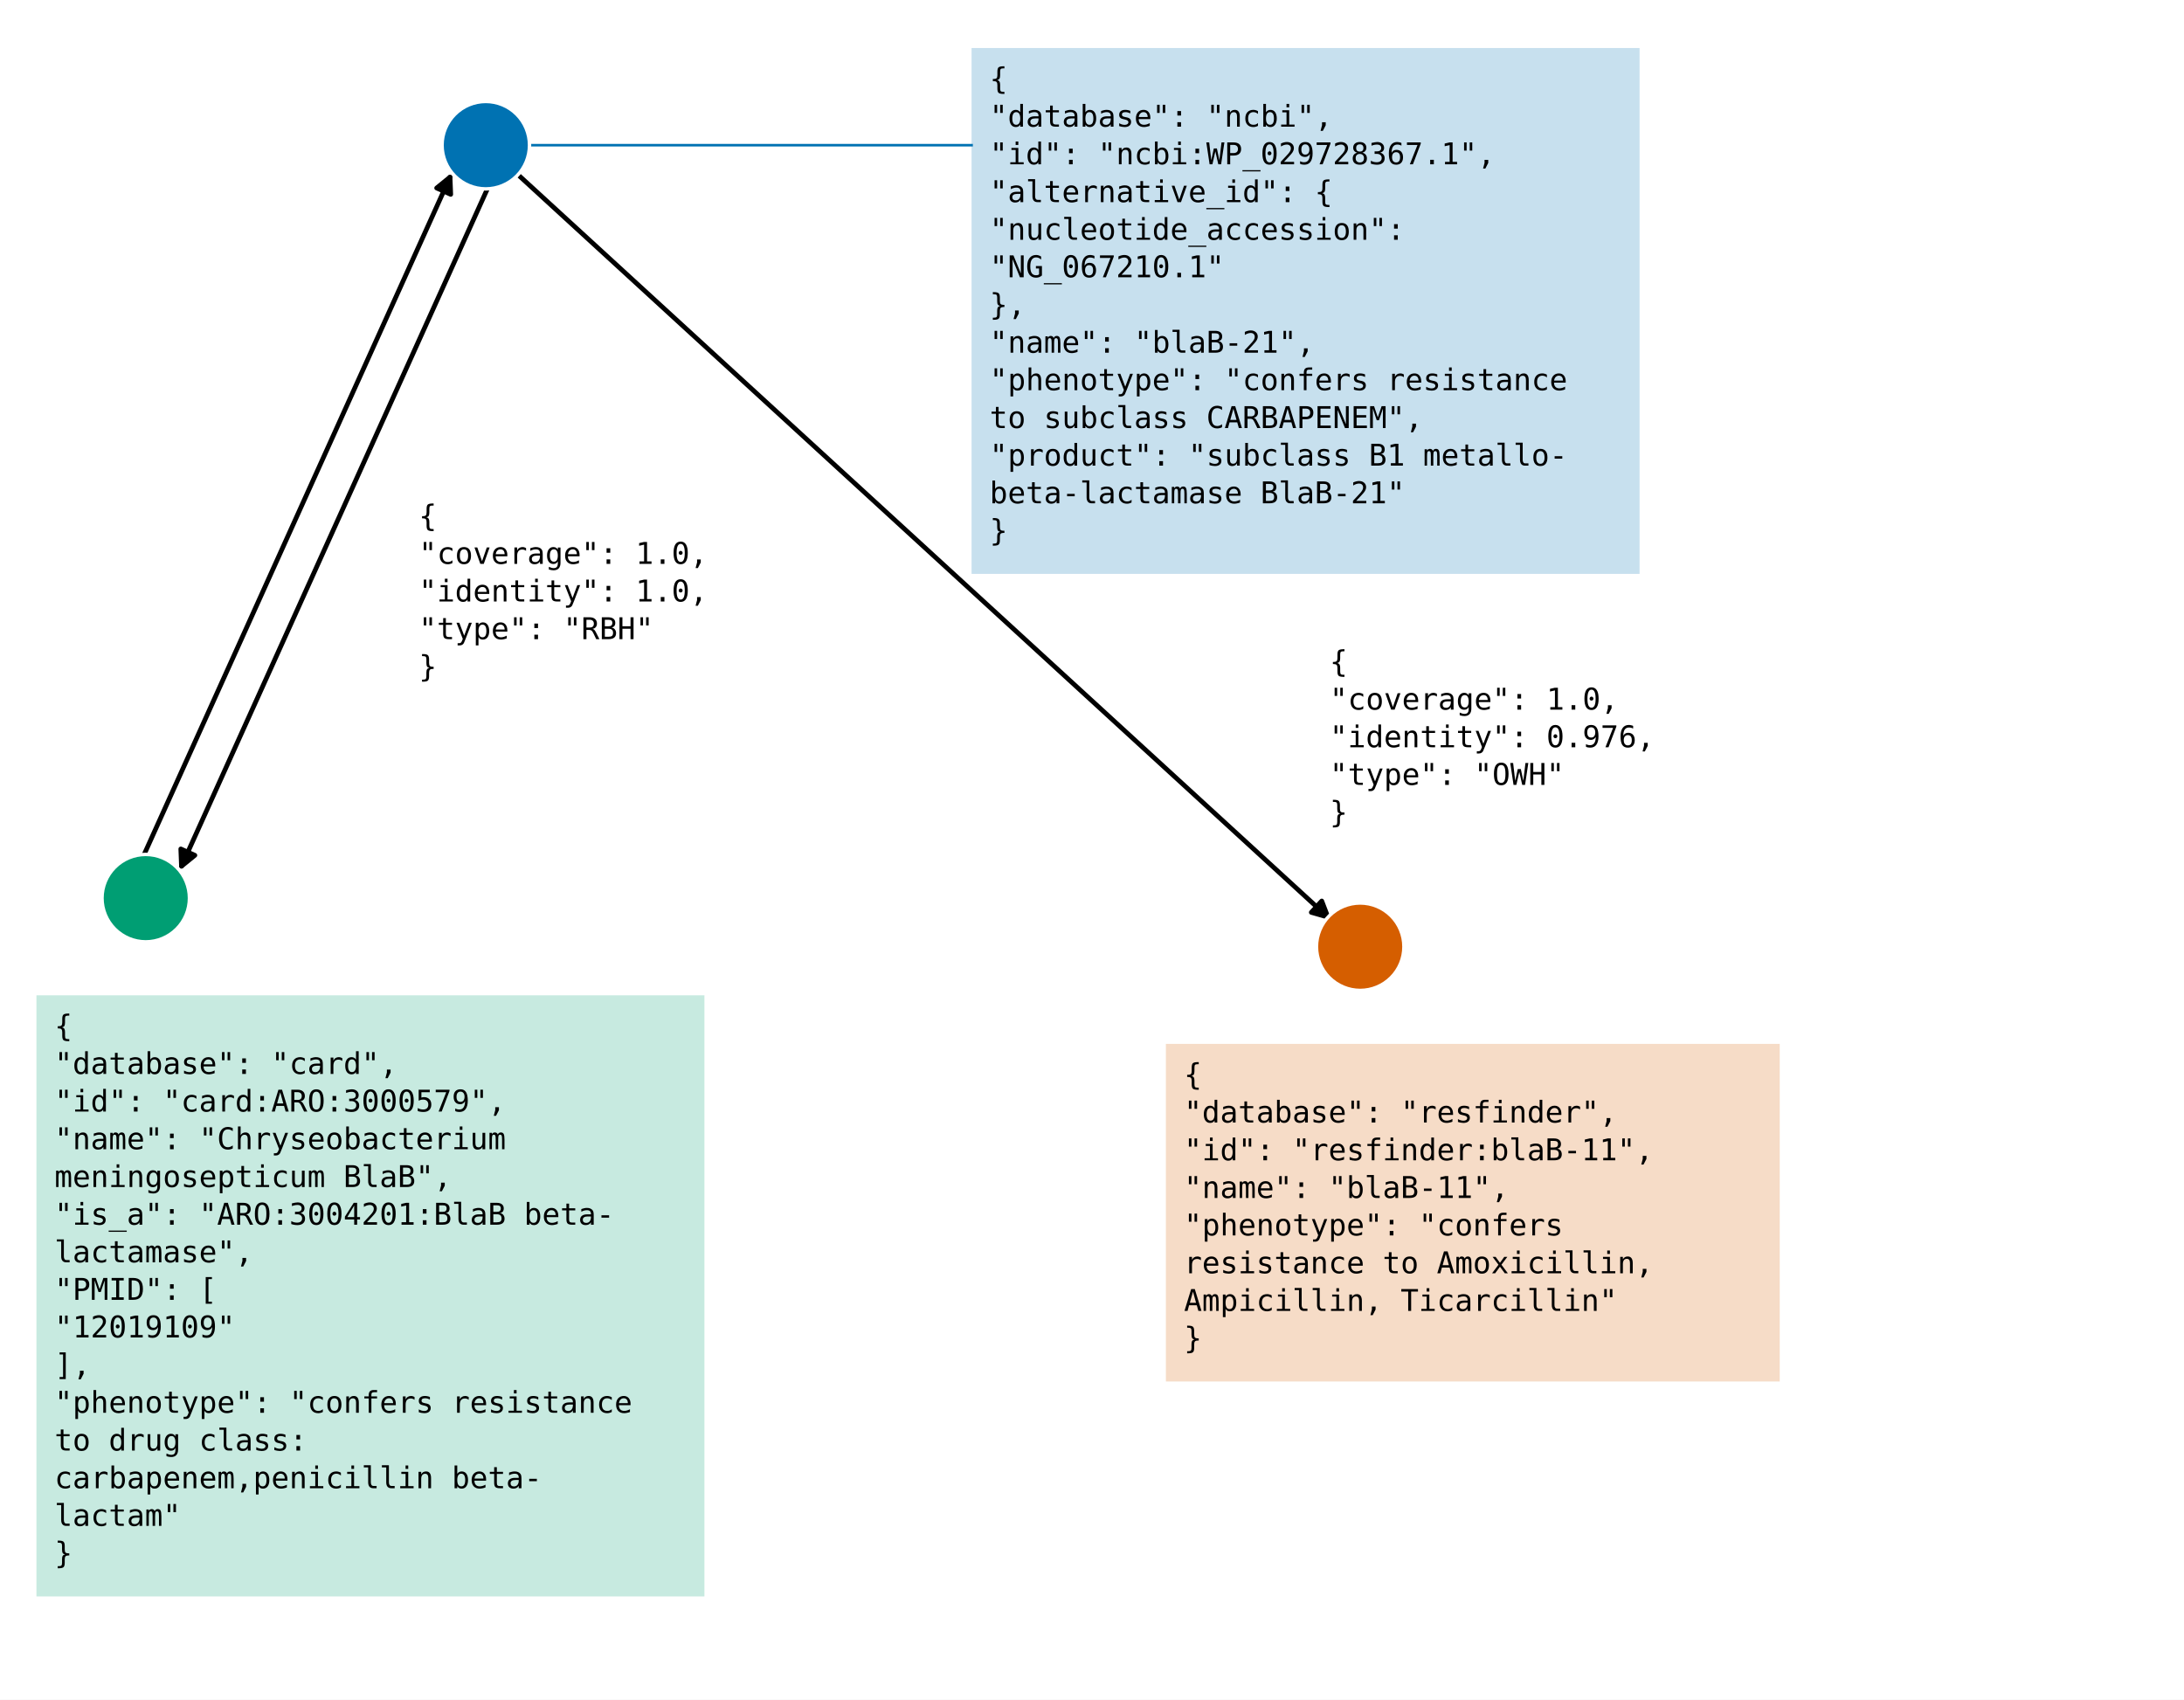
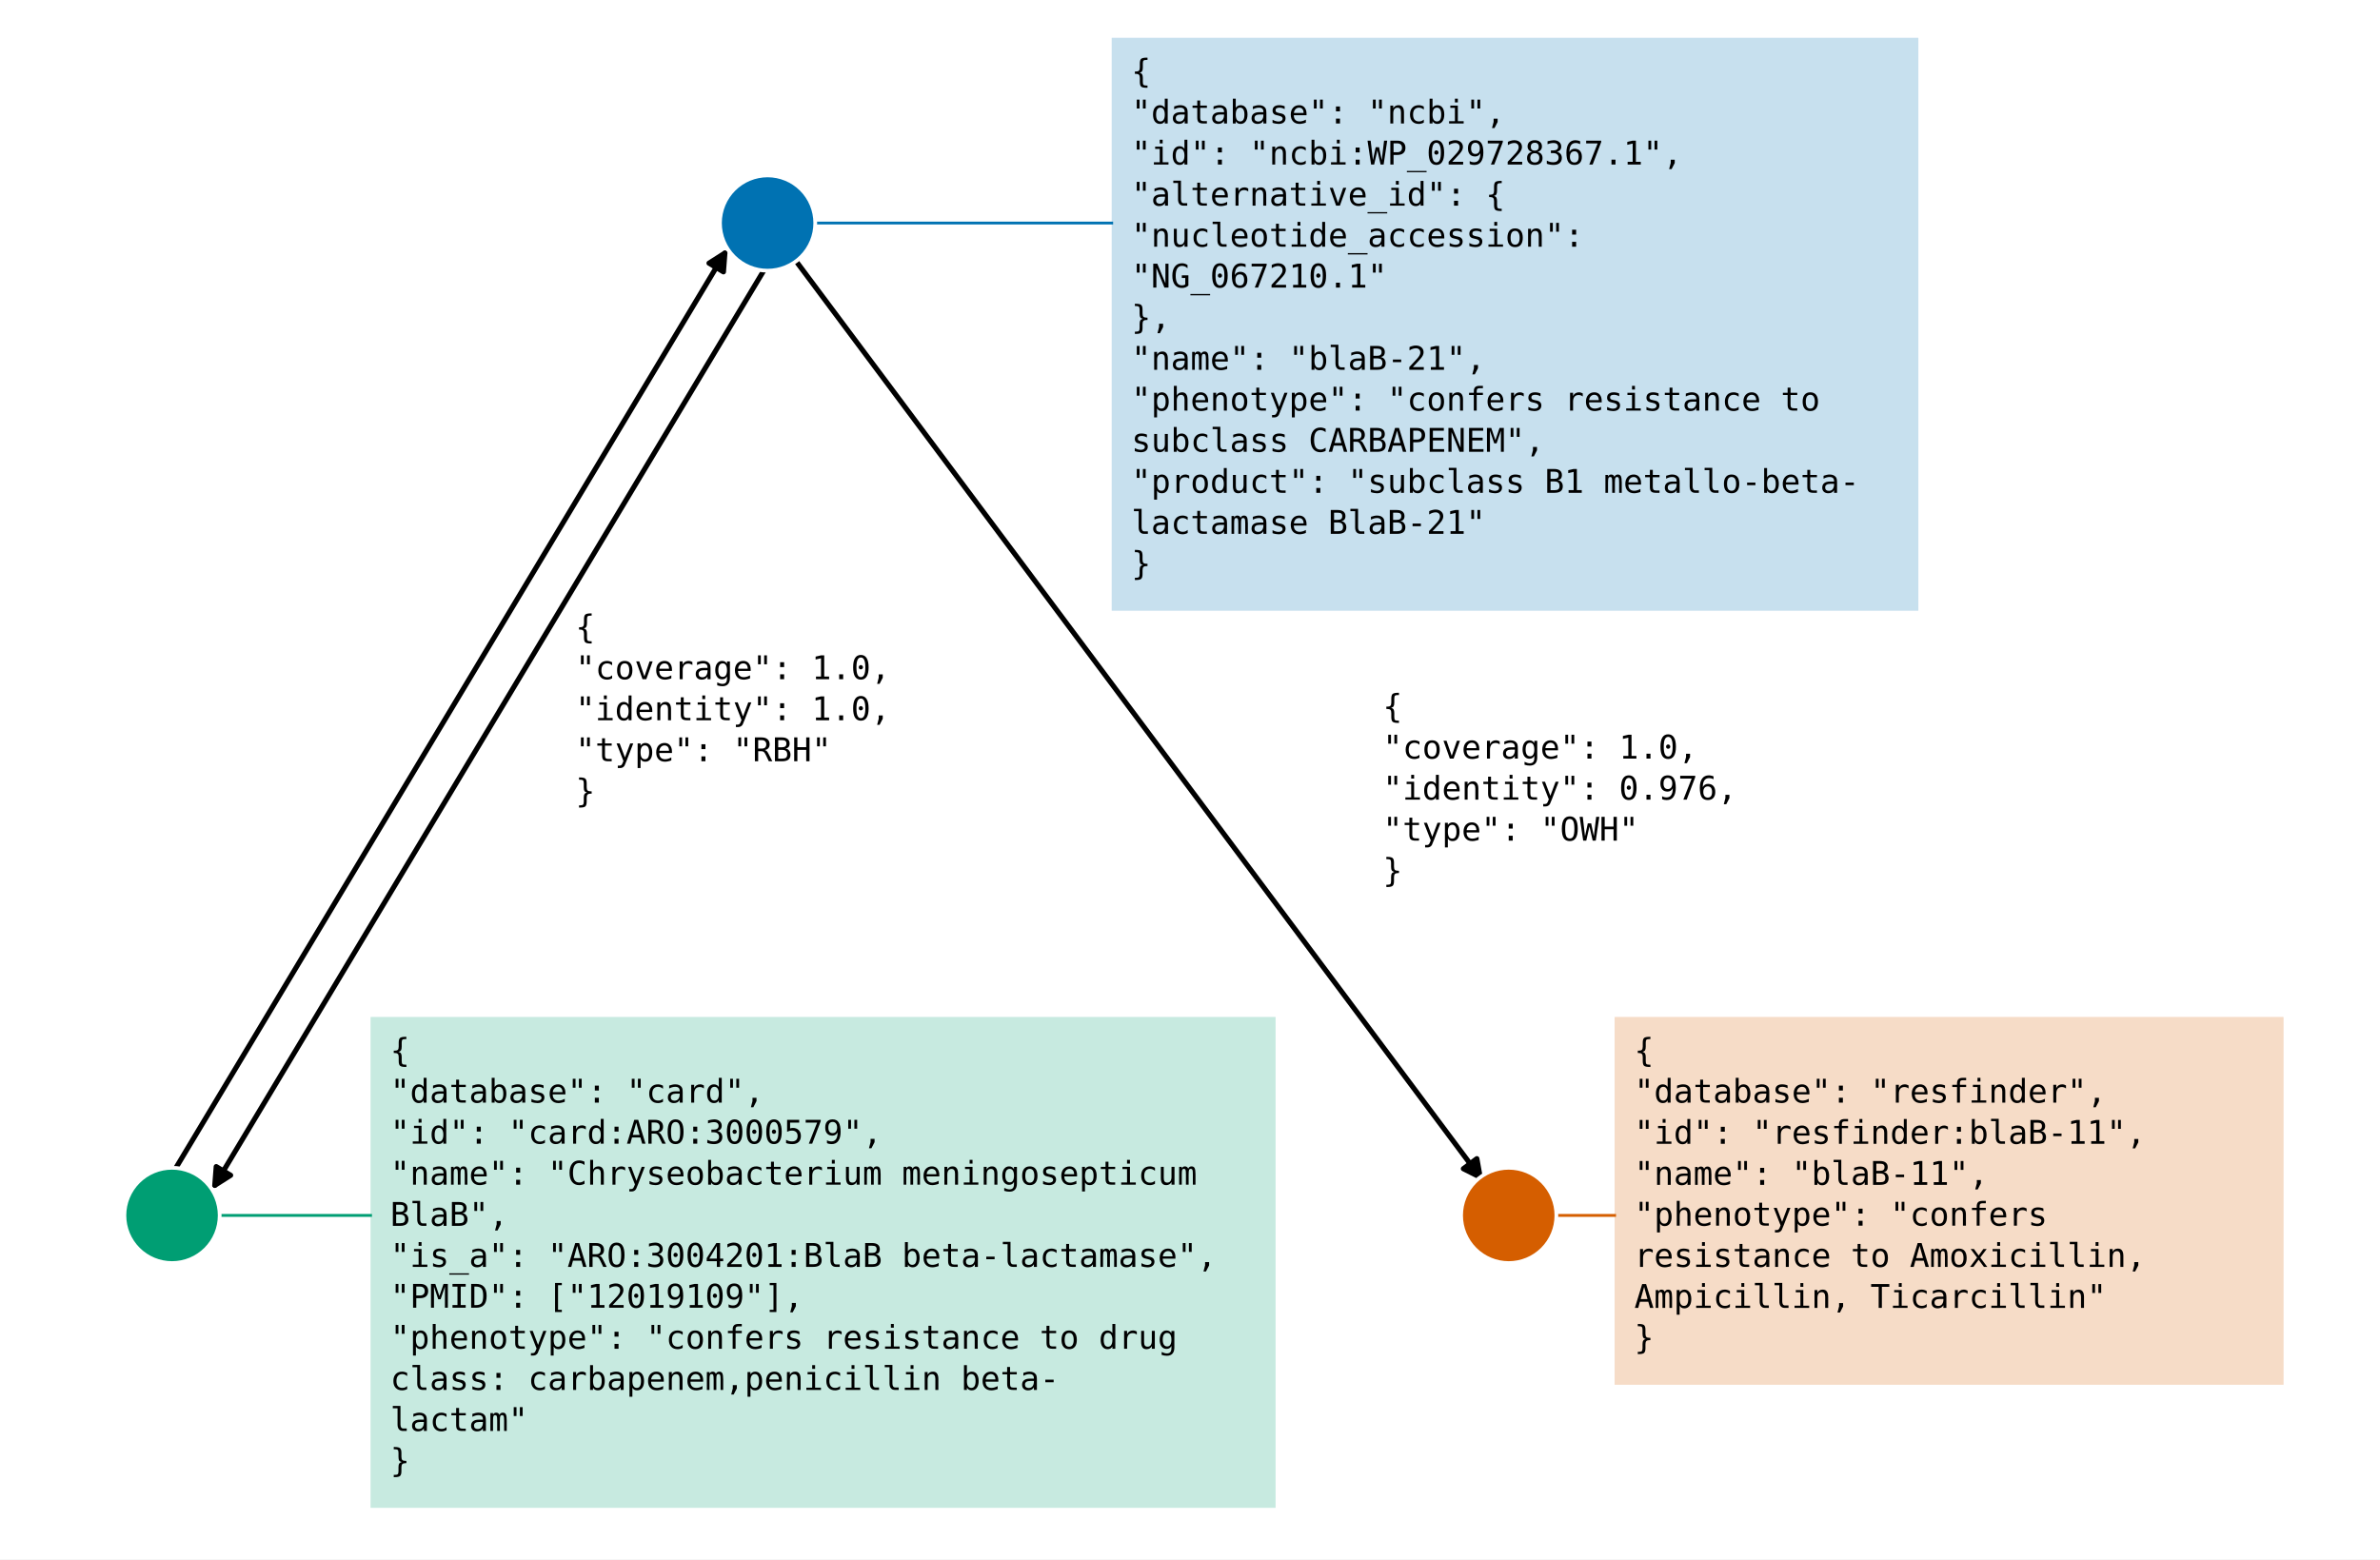
- <svg xmlns="http://www.w3.org/2000/svg" width="509.76pt" height="396.72pt" viewBox="0 0 509.76 396.72" version="1.1">
+ <svg xmlns="http://www.w3.org/2000/svg" width="509.76pt" height="334.08pt" viewBox="0 0 509.76 334.08" version="1.1">
  <defs>
    <style type="text/css">*{stroke-linejoin: round; stroke-linecap: butt}</style>
  </defs>
  <g id="figure_1">
    <g id="patch_1">
-       <path d="M 0 396.72  L 509.76 396.72  L 509.76 0  L 0 0  z " style="fill: #ffffff" />
+       <path d="M 0 334.08  L 509.76 334.08  L 509.76 0  L 0 0  z " style="fill: #ffffff" />
    </g>
    <g id="axes_1">
      <g id="patch_2">
-         <path d="M 226.772 133.948  L 382.689 133.948  L 382.689 11.208  L 226.772 11.208  z " clip-path="url(#p84d4fe5623)" style="fill: #0072b2; opacity: 0.22" />
+         <path d="M 238.11 130.836  L 410.884 130.836  L 410.884 8.096  L 238.11 8.096  z " clip-path="url(#pb853dc0980)" style="fill: #0072b2; opacity: 0.22" />
      </g>
      <g id="patch_3">
-         <path d="M 8.504 372.626  L 164.421 372.626  L 164.421 232.311  L 8.504 232.311  z " clip-path="url(#p84d4fe5623)" style="fill: #009e73; opacity: 0.22" />
+         <path d="M 79.37 323.025  L 273.213 323.025  L 273.213 217.86  L 79.37 217.86  z " clip-path="url(#pb853dc0980)" style="fill: #009e73; opacity: 0.22" />
      </g>
      <g id="patch_4">
-         <path d="M 272.126 322.452  L 415.401 322.452  L 415.401 243.649  L 272.126 243.649  z " clip-path="url(#p84d4fe5623)" style="fill: #d55e00; opacity: 0.22" />
+         <path d="M 345.827 296.663  L 489.102 296.663  L 489.102 217.86  L 345.827 217.86  z " clip-path="url(#pb853dc0980)" style="fill: #d55e00; opacity: 0.22" />
      </g>
      <g id="line2d_1">
-         <path d="M 123.591 33.885  L 226.772 33.885  " clip-path="url(#p84d4fe5623)" style="fill: none; stroke: #0072b2; stroke-width: 0.6; stroke-linecap: square" />
+         <path d="M 174.614 47.781  L 238.11 47.781  " clip-path="url(#pb853dc0980)" style="fill: none; stroke: #0072b2; stroke-width: 0.6; stroke-linecap: square" />
+       </g>
+       <g id="line2d_2">
+         <path d="M 47.055 260.379  L 79.37 260.379  " clip-path="url(#pb853dc0980)" style="fill: none; stroke: #009e73; stroke-width: 0.6; stroke-linecap: square" />
+       </g>
+       <g id="line2d_3">
+         <path d="M 333.354 260.379  L 345.827 260.379  " clip-path="url(#pb853dc0980)" style="fill: none; stroke: #d55e00; stroke-width: 0.6; stroke-linecap: square" />
      </g>
      <g id="patch_5">
-         <path d="M 33.587 199.563  Q 69.567 119.893 105.041 41.343  " clip-path="url(#p84d4fe5623)" style="fill: none; stroke: #000000; stroke-width: 1.1; stroke-linecap: round" />
-         <path d="M 101.919 43.883  L 105.041 41.343  L 105.2 45.365  z " clip-path="url(#p84d4fe5623)" style="stroke: #000000; stroke-width: 1.1; stroke-linecap: round" />
+         <path d="M 37.592 250.328  Q 96.74 151.747 155.256 54.221  " clip-path="url(#pb853dc0980)" style="fill: none; stroke: #000000; stroke-width: 1.1; stroke-linecap: round" />
+         <path d="M 151.861 56.381  L 155.256 54.221  L 154.948 58.234  z " clip-path="url(#pb853dc0980)" style="stroke: #000000; stroke-width: 1.1; stroke-linecap: round" />
      </g>
      <g id="patch_6">
-         <path d="M 113.815 43.955  Q 77.834 123.626 42.36 202.175  " clip-path="url(#p84d4fe5623)" style="fill: none; stroke: #000000; stroke-width: 1.1; stroke-linecap: round" />
-         <path d="M 45.483 199.635  L 42.36 202.175  L 42.202 198.154  z " clip-path="url(#p84d4fe5623)" style="stroke: #000000; stroke-width: 1.1; stroke-linecap: round" />
+         <path d="M 163.668 57.832  Q 104.519 156.413 46.003 253.939  " clip-path="url(#pb853dc0980)" style="fill: none; stroke: #000000; stroke-width: 1.1; stroke-linecap: round" />
+         <path d="M 49.399 251.779  L 46.003 253.939  L 46.312 249.926  z " clip-path="url(#pb853dc0980)" style="stroke: #000000; stroke-width: 1.1; stroke-linecap: round" />
      </g>
      <g id="patch_7">
-         <path d="M 120.022 39.969  Q 215.436 127.431 309.942 214.062  " clip-path="url(#p84d4fe5623)" style="fill: none; stroke: #000000; stroke-width: 1.1; stroke-linecap: round" />
-         <path d="M 308.505 210.303  L 309.942 214.062  L 306.072 212.956  z " clip-path="url(#p84d4fe5623)" style="stroke: #000000; stroke-width: 1.1; stroke-linecap: round" />
+         <path d="M 169.794 54.992  Q 243.78 154.08 317.029 252.183  " clip-path="url(#pb853dc0980)" style="fill: none; stroke: #000000; stroke-width: 1.1; stroke-linecap: round" />
+         <path d="M 316.318 248.221  L 317.029 252.183  L 313.433 250.375  z " clip-path="url(#pb853dc0980)" style="stroke: #000000; stroke-width: 1.1; stroke-linecap: round" />
      </g>
      <g id="text_1">
-         <text style="font-size: 7px; font-family: 'DejaVu Sans Mono'; text-anchor: start" x="230.986" y="20.779" transform="rotate(-0 230.9856 20.77906)">{</text>
+         <text style="font-size: 7px; font-family: 'DejaVu Sans Mono'; text-anchor: start" x="242.324" y="17.667" transform="rotate(-0 242.3242 17.66662)">{</text>
      </g>
      <g id="text_2">
-         <text style="font-size: 7px; font-family: 'DejaVu Sans Mono'; text-anchor: start" x="230.986" y="29.566" transform="rotate(-0 230.9856 29.56647)">  "database": "ncbi",</text>
+         <text style="font-size: 7px; font-family: 'DejaVu Sans Mono'; text-anchor: start" x="242.324" y="26.454" transform="rotate(-0 242.3242 26.45402)">  "database": "ncbi",</text>
      </g>
      <g id="text_3">
-         <text style="font-size: 7px; font-family: 'DejaVu Sans Mono'; text-anchor: start" x="230.986" y="38.354" transform="rotate(-0 230.9856 38.35387)">  "id": "ncbi:WP_029728367.1",</text>
+         <text style="font-size: 7px; font-family: 'DejaVu Sans Mono'; text-anchor: start" x="242.324" y="35.241" transform="rotate(-0 242.3242 35.24143)">  "id": "ncbi:WP_029728367.1",</text>
      </g>
      <g id="text_4">
-         <text style="font-size: 7px; font-family: 'DejaVu Sans Mono'; text-anchor: start" x="230.986" y="47.178" transform="rotate(-0 230.9856 47.17846)">  "alternative_id": {</text>
+         <text style="font-size: 7px; font-family: 'DejaVu Sans Mono'; text-anchor: start" x="242.324" y="44.066" transform="rotate(-0 242.3242 44.06602)">  "alternative_id": {</text>
      </g>
      <g id="text_5">
-         <text style="font-size: 7px; font-family: 'DejaVu Sans Mono'; text-anchor: start" x="230.986" y="55.966" transform="rotate(-0 230.9856 55.96586)">    "nucleotide_accession": </text>
+         <text style="font-size: 7px; font-family: 'DejaVu Sans Mono'; text-anchor: start" x="242.324" y="52.853" transform="rotate(-0 242.3242 52.85342)">    "nucleotide_accession":</text>
      </g>
      <g id="text_6">
-         <text style="font-size: 7px; font-family: 'DejaVu Sans Mono'; text-anchor: start" x="230.986" y="64.716" transform="rotate(-0 230.9856 64.71552)">        "NG_067210.1"</text>
+         <text style="font-size: 7px; font-family: 'DejaVu Sans Mono'; text-anchor: start" x="242.324" y="61.603" transform="rotate(-0 242.3242 61.60308)">        "NG_067210.1"</text>
      </g>
      <g id="text_7">
-         <text style="font-size: 7px; font-family: 'DejaVu Sans Mono'; text-anchor: start" x="230.986" y="73.503" transform="rotate(-0 230.9856 73.50347)">  },</text>
+         <text style="font-size: 7px; font-family: 'DejaVu Sans Mono'; text-anchor: start" x="242.324" y="70.391" transform="rotate(-0 242.3242 70.39103)">  },</text>
      </g>
      <g id="text_8">
-         <text style="font-size: 7px; font-family: 'DejaVu Sans Mono'; text-anchor: start" x="230.986" y="82.328" transform="rotate(-0 230.9856 82.32806)">  "name": "blaB-21",</text>
+         <text style="font-size: 7px; font-family: 'DejaVu Sans Mono'; text-anchor: start" x="242.324" y="79.216" transform="rotate(-0 242.3242 79.21562)">  "name": "blaB-21",</text>
      </g>
      <g id="text_9">
-         <text style="font-size: 7px; font-family: 'DejaVu Sans Mono'; text-anchor: start" x="230.986" y="91.078" transform="rotate(-0 230.9856 91.07828)">  "phenotype": "confers resistance </text>
+         <text style="font-size: 7px; font-family: 'DejaVu Sans Mono'; text-anchor: start" x="242.324" y="87.966" transform="rotate(-0 242.3242 87.96583)">  "phenotype": "confers resistance to</text>
      </g>
      <g id="text_10">
-         <text style="font-size: 7px; font-family: 'DejaVu Sans Mono'; text-anchor: start" x="230.986" y="99.903" transform="rotate(-0 230.9856 99.90287)">      to subclass CARBAPENEM",</text>
+         <text style="font-size: 7px; font-family: 'DejaVu Sans Mono'; text-anchor: start" x="242.324" y="96.79" transform="rotate(-0 242.3242 96.79042)">      subclass CARBAPENEM",</text>
      </g>
      <g id="text_11">
-         <text style="font-size: 7px; font-family: 'DejaVu Sans Mono'; text-anchor: start" x="230.986" y="108.69" transform="rotate(-0 230.9856 108.6903)">  "product": "subclass B1 metallo-</text>
+         <text style="font-size: 7px; font-family: 'DejaVu Sans Mono'; text-anchor: start" x="242.324" y="105.578" transform="rotate(-0 242.3242 105.5778)">  "product": "subclass B1 metallo-beta-</text>
      </g>
      <g id="text_12">
-         <text style="font-size: 7px; font-family: 'DejaVu Sans Mono'; text-anchor: start" x="230.986" y="117.478" transform="rotate(-0 230.9856 117.4777)">      beta-lactamase BlaB-21"</text>
+         <text style="font-size: 7px; font-family: 'DejaVu Sans Mono'; text-anchor: start" x="242.324" y="114.365" transform="rotate(-0 242.3242 114.3652)">      lactamase BlaB-21"</text>
      </g>
      <g id="text_13">
-         <text style="font-size: 7px; font-family: 'DejaVu Sans Mono'; text-anchor: start" x="230.986" y="126.228" transform="rotate(-0 230.9856 126.2279)">}</text>
+         <text style="font-size: 7px; font-family: 'DejaVu Sans Mono'; text-anchor: start" x="242.324" y="123.115" transform="rotate(-0 242.3242 123.1154)">}</text>
      </g>
      <g id="text_14">
-         <text style="font-size: 7px; font-family: 'DejaVu Sans Mono'; text-anchor: start" x="12.718" y="241.881" transform="rotate(-0 12.71792 241.8814)">{</text>
+         <text style="font-size: 7px; font-family: 'DejaVu Sans Mono'; text-anchor: start" x="83.584" y="227.43" transform="rotate(-0 83.58406 227.4304)">{</text>
      </g>
      <g id="text_15">
-         <text style="font-size: 7px; font-family: 'DejaVu Sans Mono'; text-anchor: start" x="12.718" y="250.669" transform="rotate(-0 12.71792 250.6688)">  "database": "card",</text>
+         <text style="font-size: 7px; font-family: 'DejaVu Sans Mono'; text-anchor: start" x="83.584" y="236.218" transform="rotate(-0 83.58406 236.2178)">  "database": "card",</text>
      </g>
      <g id="text_16">
-         <text style="font-size: 7px; font-family: 'DejaVu Sans Mono'; text-anchor: start" x="12.718" y="259.456" transform="rotate(-0 12.71792 259.4562)">  "id": "card:ARO:3000579",</text>
+         <text style="font-size: 7px; font-family: 'DejaVu Sans Mono'; text-anchor: start" x="83.584" y="245.005" transform="rotate(-0 83.58406 245.0052)">  "id": "card:ARO:3000579",</text>
      </g>
      <g id="text_17">
-         <text style="font-size: 7px; font-family: 'DejaVu Sans Mono'; text-anchor: start" x="12.718" y="268.244" transform="rotate(-0 12.71792 268.2436)">  "name": "Chryseobacterium </text>
+         <text style="font-size: 7px; font-family: 'DejaVu Sans Mono'; text-anchor: start" x="83.584" y="253.793" transform="rotate(-0 83.58406 253.7926)">  "name": "Chryseobacterium meningosepticum</text>
      </g>
      <g id="text_18">
-         <text style="font-size: 7px; font-family: 'DejaVu Sans Mono'; text-anchor: start" x="12.718" y="277.068" transform="rotate(-0 12.71792 277.0682)">      meningosepticum BlaB",</text>
+         <text style="font-size: 7px; font-family: 'DejaVu Sans Mono'; text-anchor: start" x="83.584" y="262.617" transform="rotate(-0 83.58406 262.6172)">      BlaB",</text>
      </g>
      <g id="text_19">
-         <text style="font-size: 7px; font-family: 'DejaVu Sans Mono'; text-anchor: start" x="12.718" y="285.856" transform="rotate(-0 12.71792 285.8556)">  "is_a": "ARO:3004201:BlaB beta-</text>
+         <text style="font-size: 7px; font-family: 'DejaVu Sans Mono'; text-anchor: start" x="83.584" y="271.405" transform="rotate(-0 83.58406 271.4046)">  "is_a": "ARO:3004201:BlaB beta-lactamase",</text>
      </g>
      <g id="text_20">
-         <text style="font-size: 7px; font-family: 'DejaVu Sans Mono'; text-anchor: start" x="12.718" y="294.643" transform="rotate(-0 12.71792 294.643)">      lactamase",</text>
+         <text style="font-size: 7px; font-family: 'DejaVu Sans Mono'; text-anchor: start" x="83.584" y="280.155" transform="rotate(-0 83.58406 280.1548)">  "PMID": ["12019109"],</text>
      </g>
      <g id="text_21">
-         <text style="font-size: 7px; font-family: 'DejaVu Sans Mono'; text-anchor: start" x="12.718" y="303.393" transform="rotate(-0 12.71792 303.3932)">  "PMID": [</text>
+         <text style="font-size: 7px; font-family: 'DejaVu Sans Mono'; text-anchor: start" x="83.584" y="288.942" transform="rotate(-0 83.58406 288.9422)">  "phenotype": "confers resistance to drug</text>
      </g>
      <g id="text_22">
-         <text style="font-size: 7px; font-family: 'DejaVu Sans Mono'; text-anchor: start" x="12.718" y="312.18" transform="rotate(-0 12.71792 312.1801)">    "12019109"</text>
+         <text style="font-size: 7px; font-family: 'DejaVu Sans Mono'; text-anchor: start" x="83.584" y="297.767" transform="rotate(-0 83.58406 297.7668)">      class: carbapenem,penicillin beta-</text>
      </g>
      <g id="text_23">
-         <text style="font-size: 7px; font-family: 'DejaVu Sans Mono'; text-anchor: start" x="12.718" y="320.968" transform="rotate(-0 12.71792 320.968)">  ],</text>
+         <text style="font-size: 7px; font-family: 'DejaVu Sans Mono'; text-anchor: start" x="83.584" y="306.554" transform="rotate(-0 83.58406 306.5542)">      lactam"</text>
      </g>
      <g id="text_24">
-         <text style="font-size: 7px; font-family: 'DejaVu Sans Mono'; text-anchor: start" x="12.718" y="329.755" transform="rotate(-0 12.71792 329.7554)">  "phenotype": "confers resistance </text>
+         <text style="font-size: 7px; font-family: 'DejaVu Sans Mono'; text-anchor: start" x="83.584" y="315.304" transform="rotate(-0 83.58406 315.3044)">}</text>
      </g>
      <g id="text_25">
-         <text style="font-size: 7px; font-family: 'DejaVu Sans Mono'; text-anchor: start" x="12.718" y="338.58" transform="rotate(-0 12.71792 338.58)">      to drug class: </text>
+         <text style="font-size: 7px; font-family: 'DejaVu Sans Mono'; text-anchor: start" x="350.041" y="227.43" transform="rotate(-0 350.0408 227.4304)">{</text>
      </g>
      <g id="text_26">
-         <text style="font-size: 7px; font-family: 'DejaVu Sans Mono'; text-anchor: start" x="12.718" y="347.367" transform="rotate(-0 12.71792 347.3674)">      carbapenem,penicillin beta-</text>
+         <text style="font-size: 7px; font-family: 'DejaVu Sans Mono'; text-anchor: start" x="350.041" y="236.218" transform="rotate(-0 350.0408 236.2178)">  "database": "resfinder",</text>
      </g>
      <g id="text_27">
-         <text style="font-size: 7px; font-family: 'DejaVu Sans Mono'; text-anchor: start" x="12.718" y="356.155" transform="rotate(-0 12.71792 356.1548)">      lactam"</text>
+         <text style="font-size: 7px; font-family: 'DejaVu Sans Mono'; text-anchor: start" x="350.041" y="245.042" transform="rotate(-0 350.0408 245.0424)">  "id": "resfinder:blaB-11",</text>
      </g>
      <g id="text_28">
-         <text style="font-size: 7px; font-family: 'DejaVu Sans Mono'; text-anchor: start" x="12.718" y="364.905" transform="rotate(-0 12.71792 364.905)">}</text>
+         <text style="font-size: 7px; font-family: 'DejaVu Sans Mono'; text-anchor: start" x="350.041" y="253.83" transform="rotate(-0 350.0408 253.8298)">  "name": "blaB-11",</text>
      </g>
      <g id="text_29">
-         <text style="font-size: 7px; font-family: 'DejaVu Sans Mono'; text-anchor: start" x="276.34" y="253.22" transform="rotate(-0 276.34 253.22)">{</text>
+         <text style="font-size: 7px; font-family: 'DejaVu Sans Mono'; text-anchor: start" x="350.041" y="262.58" transform="rotate(-0 350.0408 262.58)">  "phenotype": "confers</text>
      </g>
      <g id="text_30">
-         <text style="font-size: 7px; font-family: 'DejaVu Sans Mono'; text-anchor: start" x="276.34" y="262.007" transform="rotate(-0 276.34 262.0074)">  "database": "resfinder",</text>
+         <text style="font-size: 7px; font-family: 'DejaVu Sans Mono'; text-anchor: start" x="350.041" y="271.405" transform="rotate(-0 350.0408 271.4046)">      resistance to Amoxicillin,</text>
      </g>
      <g id="text_31">
-         <text style="font-size: 7px; font-family: 'DejaVu Sans Mono'; text-anchor: start" x="276.34" y="270.832" transform="rotate(-0 276.34 270.832)">  "id": "resfinder:blaB-11",</text>
+         <text style="font-size: 7px; font-family: 'DejaVu Sans Mono'; text-anchor: start" x="350.041" y="280.192" transform="rotate(-0 350.0408 280.192)">       Ampicillin, Ticarcillin"</text>
      </g>
      <g id="text_32">
-         <text style="font-size: 7px; font-family: 'DejaVu Sans Mono'; text-anchor: start" x="276.34" y="279.619" transform="rotate(-0 276.34 279.6194)">  "name": "blaB-11",</text>
+         <text style="font-size: 7px; font-family: 'DejaVu Sans Mono'; text-anchor: start" x="350.041" y="288.942" transform="rotate(-0 350.0408 288.9422)">}</text>
      </g>
      <g id="text_33">
-         <text style="font-size: 7px; font-family: 'DejaVu Sans Mono'; text-anchor: start" x="276.34" y="288.37" transform="rotate(-0 276.34 288.3696)">  "phenotype": "confers </text>
+         <text style="font-size: 7px; font-family: 'DejaVu Sans Mono'; text-anchor: start" x="123.269" y="136.722" transform="rotate(-0 123.2691 136.7217)">{</text>
      </g>
      <g id="text_34">
-         <text style="font-size: 7px; font-family: 'DejaVu Sans Mono'; text-anchor: start" x="276.34" y="297.194" transform="rotate(-0 276.34 297.1942)">      resistance to Amoxicillin,</text>
+         <text style="font-size: 7px; font-family: 'DejaVu Sans Mono'; text-anchor: start" x="123.269" y="145.509" transform="rotate(-0 123.2691 145.5086)">  "coverage": 1.0,</text>
      </g>
      <g id="text_35">
-         <text style="font-size: 7px; font-family: 'DejaVu Sans Mono'; text-anchor: start" x="276.34" y="305.982" transform="rotate(-0 276.34 305.9816)">       Ampicillin, Ticarcillin"</text>
+         <text style="font-size: 7px; font-family: 'DejaVu Sans Mono'; text-anchor: start" x="123.269" y="154.297" transform="rotate(-0 123.2691 154.2965)">  "identity": 1.0,</text>
      </g>
      <g id="text_36">
-         <text style="font-size: 7px; font-family: 'DejaVu Sans Mono'; text-anchor: start" x="276.34" y="314.732" transform="rotate(-0 276.34 314.7318)">}</text>
+         <text style="font-size: 7px; font-family: 'DejaVu Sans Mono'; text-anchor: start" x="123.269" y="163.083" transform="rotate(-0 123.2691 163.0834)">  "type": "RBH"</text>
      </g>
      <g id="text_37">
-         <text style="font-size: 7px; font-family: 'DejaVu Sans Mono'; text-anchor: start" x="97.757" y="122.826" transform="rotate(-0 97.75729 122.8263)">{</text>
+         <text style="font-size: 7px; font-family: 'DejaVu Sans Mono'; text-anchor: start" x="123.269" y="171.871" transform="rotate(-0 123.2691 171.8713)">}</text>
      </g>
      <g id="text_38">
-         <text style="font-size: 7px; font-family: 'DejaVu Sans Mono'; text-anchor: start" x="97.757" y="131.613" transform="rotate(-0 97.75729 131.6132)">  "coverage": 1.0,</text>
+         <text style="font-size: 7px; font-family: 'DejaVu Sans Mono'; text-anchor: start" x="296.182" y="153.73" transform="rotate(-0 296.1825 153.7296)">{</text>
      </g>
      <g id="text_39">
-         <text style="font-size: 7px; font-family: 'DejaVu Sans Mono'; text-anchor: start" x="97.757" y="140.401" transform="rotate(-0 97.75729 140.4011)">  "identity": 1.0,</text>
+         <text style="font-size: 7px; font-family: 'DejaVu Sans Mono'; text-anchor: start" x="296.182" y="162.516" transform="rotate(-0 296.1825 162.5165)">  "coverage": 1.0,</text>
      </g>
      <g id="text_40">
-         <text style="font-size: 7px; font-family: 'DejaVu Sans Mono'; text-anchor: start" x="97.757" y="149.188" transform="rotate(-0 97.75729 149.188)">  "type": "RBH"</text>
+         <text style="font-size: 7px; font-family: 'DejaVu Sans Mono'; text-anchor: start" x="296.182" y="171.304" transform="rotate(-0 296.1825 171.3044)">  "identity": 0.976,</text>
      </g>
      <g id="text_41">
-         <text style="font-size: 7px; font-family: 'DejaVu Sans Mono'; text-anchor: start" x="97.757" y="157.976" transform="rotate(-0 97.75729 157.9759)">}</text>
+         <text style="font-size: 7px; font-family: 'DejaVu Sans Mono'; text-anchor: start" x="296.182" y="180.091" transform="rotate(-0 296.1825 180.0913)">  "type": "OWH"</text>
      </g>
      <g id="text_42">
-         <text style="font-size: 7px; font-family: 'DejaVu Sans Mono'; text-anchor: start" x="310.356" y="156.842" transform="rotate(-0 310.3557 156.8421)">{</text>
-       </g>
-       <g id="text_43">
-         <text style="font-size: 7px; font-family: 'DejaVu Sans Mono'; text-anchor: start" x="310.356" y="165.629" transform="rotate(-0 310.3557 165.6289)">  "coverage": 1.0,</text>
-       </g>
-       <g id="text_44">
-         <text style="font-size: 7px; font-family: 'DejaVu Sans Mono'; text-anchor: start" x="310.356" y="174.417" transform="rotate(-0 310.3557 174.4169)">  "identity": 0.976,</text>
-       </g>
-       <g id="text_45">
-         <text style="font-size: 7px; font-family: 'DejaVu Sans Mono'; text-anchor: start" x="310.356" y="183.204" transform="rotate(-0 310.3557 183.2037)">  "type": "OWH"</text>
-       </g>
-       <g id="text_46">
-         <text style="font-size: 7px; font-family: 'DejaVu Sans Mono'; text-anchor: start" x="310.356" y="191.992" transform="rotate(-0 310.3557 191.9917)">}</text>
+         <text style="font-size: 7px; font-family: 'DejaVu Sans Mono'; text-anchor: start" x="296.182" y="188.879" transform="rotate(-0 296.1825 188.8792)">}</text>
      </g>
      <g id="patch_8">
-         <path d="M 113.386 44.09  C 116.092 44.09 118.688 43.015 120.602 41.101  C 122.515 39.188 123.591 36.592 123.591 33.885  C 123.591 31.179 122.515 28.583 120.602 26.67  C 118.688 24.756 116.092 23.681 113.386 23.681  C 110.68 23.681 108.084 24.756 106.17 26.67  C 104.256 28.583 103.181 31.179 103.181 33.885  C 103.181 36.592 104.256 39.188 106.17 41.101  C 108.084 43.015 110.68 44.09 113.386 44.09  z " clip-path="url(#p84d4fe5623)" style="fill: #0072b2; stroke: #ffffff; stroke-width: 0.8; stroke-linejoin: miter" />
+         <path d="M 164.409 57.986  C 167.116 57.986 169.712 56.91 171.625 54.997  C 173.539 53.083 174.614 50.487 174.614 47.781  C 174.614 45.074 173.539 42.479 171.625 40.565  C 169.712 38.651 167.116 37.576 164.409 37.576  C 161.703 37.576 159.107 38.651 157.194 40.565  C 155.28 42.479 154.205 45.074 154.205 47.781  C 154.205 50.487 155.28 53.083 157.194 54.997  C 159.107 56.91 161.703 57.986 164.409 57.986  z " clip-path="url(#pb853dc0980)" style="fill: #0072b2; stroke: #ffffff; stroke-width: 0.8; stroke-linejoin: miter" />
      </g>
      <g id="patch_9">
-         <path d="M 34.016 219.838  C 36.722 219.838 39.318 218.763 41.232 216.849  C 43.145 214.936 44.22 212.34 44.22 209.633  C 44.22 206.927 43.145 204.331 41.232 202.418  C 39.318 200.504 36.722 199.429 34.016 199.429  C 31.309 199.429 28.714 200.504 26.8 202.418  C 24.886 204.331 23.811 206.927 23.811 209.633  C 23.811 212.34 24.886 214.936 26.8 216.849  C 28.714 218.763 31.309 219.838 34.016 219.838  z " clip-path="url(#p84d4fe5623)" style="fill: #009e73; stroke: #ffffff; stroke-width: 0.8; stroke-linejoin: miter" />
+         <path d="M 36.85 270.584  C 39.557 270.584 42.153 269.509 44.066 267.595  C 45.98 265.681 47.055 263.086 47.055 260.379  C 47.055 257.673 45.98 255.077 44.066 253.163  C 42.153 251.25 39.557 250.174 36.85 250.174  C 34.144 250.174 31.548 251.25 29.635 253.163  C 27.721 255.077 26.646 257.673 26.646 260.379  C 26.646 263.086 27.721 265.681 29.635 267.595  C 31.548 269.509 34.144 270.584 36.85 270.584  z " clip-path="url(#pb853dc0980)" style="fill: #009e73; stroke: #ffffff; stroke-width: 0.8; stroke-linejoin: miter" />
      </g>
      <g id="patch_10">
-         <path d="M 317.48 231.177  C 320.187 231.177 322.782 230.101 324.696 228.188  C 326.61 226.274 327.685 223.678 327.685 220.972  C 327.685 218.266 326.61 215.67 324.696 213.756  C 322.782 211.842 320.187 210.767 317.48 210.767  C 314.774 210.767 312.178 211.842 310.264 213.756  C 308.351 215.67 307.276 218.266 307.276 220.972  C 307.276 223.678 308.351 226.274 310.264 228.188  C 312.178 230.101 314.774 231.177 317.48 231.177  z " clip-path="url(#p84d4fe5623)" style="fill: #d55e00; stroke: #ffffff; stroke-width: 0.8; stroke-linejoin: miter" />
+         <path d="M 323.15 270.584  C 325.856 270.584 328.452 269.509 330.365 267.595  C 332.279 265.681 333.354 263.086 333.354 260.379  C 333.354 257.673 332.279 255.077 330.365 253.163  C 328.452 251.25 325.856 250.174 323.15 250.174  C 320.443 250.174 317.847 251.25 315.934 253.163  C 314.02 255.077 312.945 257.673 312.945 260.379  C 312.945 263.086 314.02 265.681 315.934 267.595  C 317.847 269.509 320.443 270.584 323.15 270.584  z " clip-path="url(#pb853dc0980)" style="fill: #d55e00; stroke: #ffffff; stroke-width: 0.8; stroke-linejoin: miter" />
      </g>
    </g>
  </g>
  <defs>
-     <clipPath id="p84d4fe5623">
-       <rect x="0" y="-0.13" width="510.236" height="396.85" />
+     <clipPath id="pb853dc0980">
+       <rect x="0" y="-0.408" width="510.236" height="334.488" />
    </clipPath>
  </defs>
</svg>
